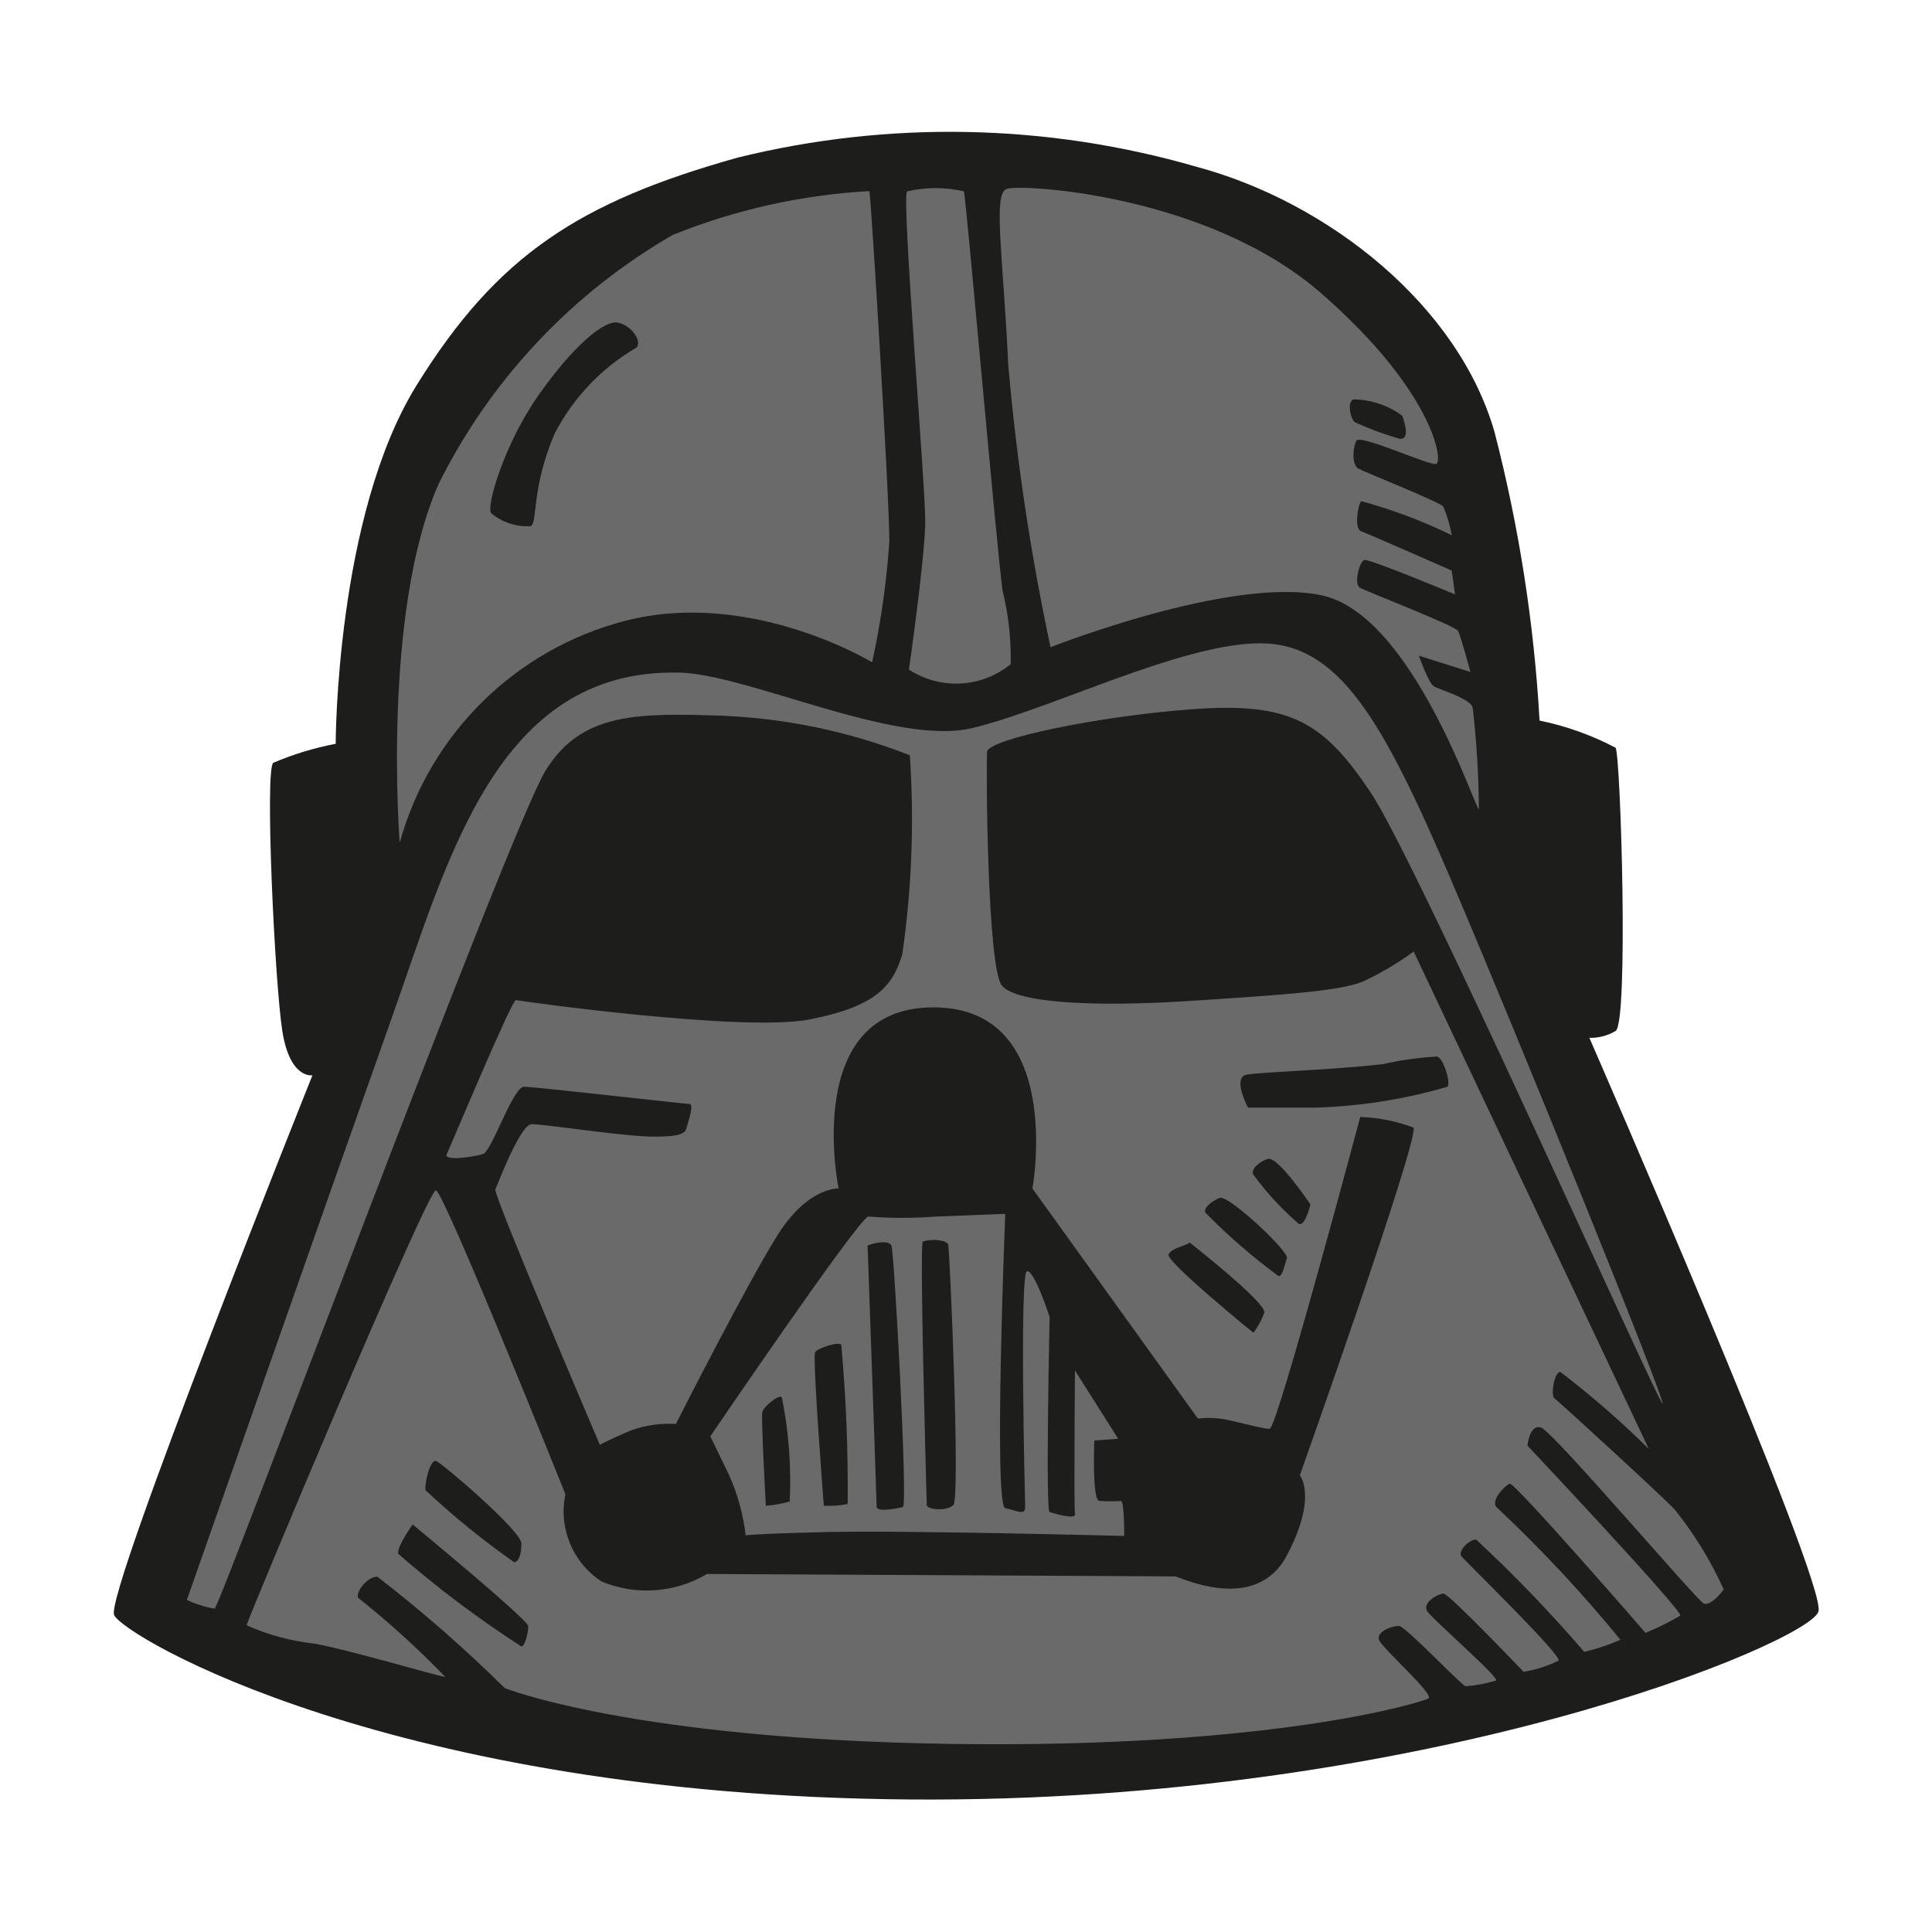
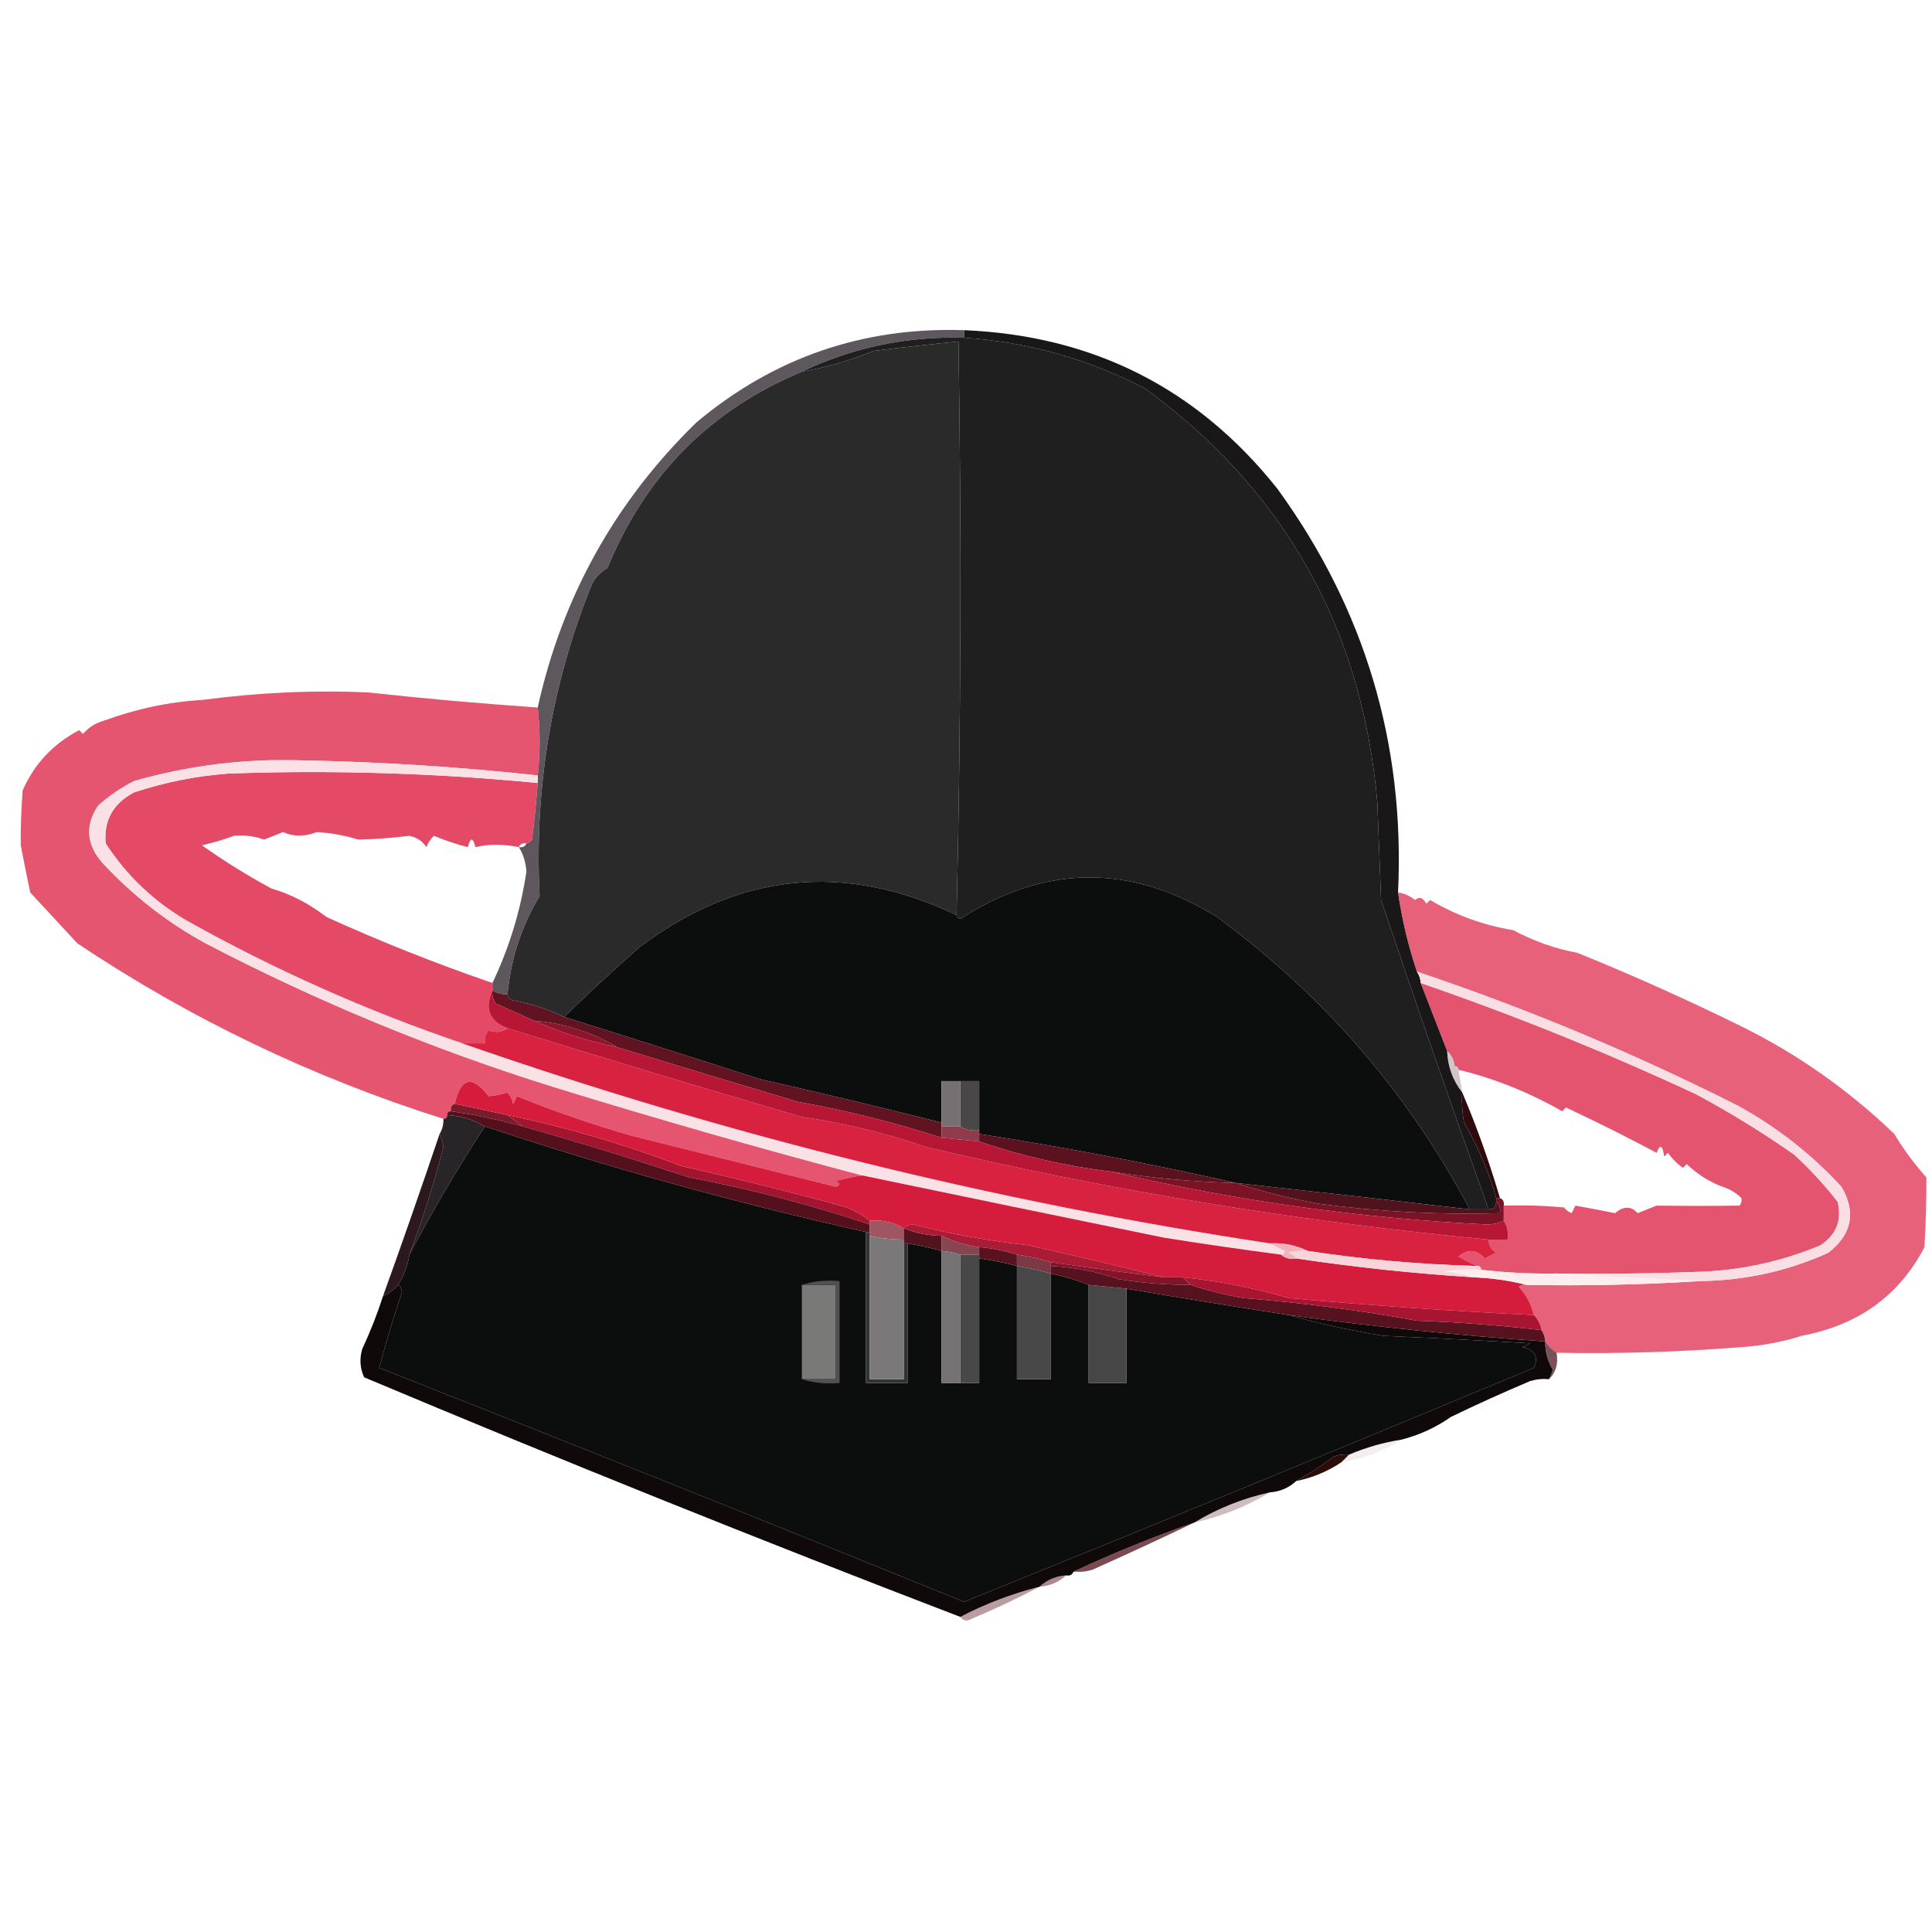
- <svg xmlns="http://www.w3.org/2000/svg" width="800px" height="800px" viewBox="0 0 64 64">
-   <path d="m10.35 35.62s-.75.14-1-1.48-.58-8.61-.3-8.87a10 10 0 0 1 2.07-.63s0-7.54 2.67-11.86 5.4-6.09 10.65-7.56a29.38 29.38 0 0 1 15.18.3c4.41 1.18 8.7 4.62 9.89 8.8a49.27 49.27 0 0 1 1.49 9.55 9.53 9.53 0 0 1 2.52.9c.17.33.43 9.12 0 9.38a1.6 1.6 0 0 1 -.87.23s7.86 18 7.59 19-12.93 6.36-30.1 6.23-26.05-5.41-26.36-6.11 6.57-17.88 6.57-17.88z" fill="#1d1d1b" />
-   <path d="m13.24 27.92s-.6-7.65 1.3-11.91a19.6 19.6 0 0 1 7.75-8.23 20.47 20.47 0 0 1 6.51-1.45c.05.16.67 10.23.66 11.61a27 27 0 0 1 -.57 4s-4-2.44-8.16-1.38a10.47 10.47 0 0 0 -7.49 7.36z" fill="#6a6a6a" />
-   <path d="m30.11 22.18s.53-3.69.54-4.89-.8-10.82-.6-10.95a4.11 4.11 0 0 1 1.88 0c.07.16 1.07 11.66 1.28 13.22a9.33 9.33 0 0 1 .27 2.44 2.85 2.85 0 0 1 -3.37.18z" fill="#6a6a6a" />
-   <path d="m34.8 21.44a76.48 76.48 0 0 1 -1.4-9.35c-.17-3.62-.51-5.65-.06-5.83s6.66.17 10.42 3.45 4.06 5.61 3.81 5.66-2.52-1-2.64-.77-.15.8.06.92 2.69 1.1 2.82 1.26a4.18 4.18 0 0 1 .28.95 16.94 16.94 0 0 0 -3-1.13c-.12.17-.23.92 0 1s3 1.3 3 1.3l.11.79s-2.83-1.18-3-1.14-.36.8-.15.92 3.16 1.26 3.25 1.43.41 1.36.41 1.36l-1.71-.54s.31.87.48 1 1.3.42 1.31.76a31.35 31.35 0 0 1 .2 3.33c-.12 0-2.2-6.45-5.21-7.09s-8.98 1.72-8.98 1.72z" fill="#6a6a6a" />
-   <path d="m22.44 22.28c2.21 0 7.19 2.45 9.76 1.84s6.89-2.79 9.51-2.81 4.07 2.48 6.36 7.84 7.14 17.34 7 17.34-8.1-17.89-9.66-20.23-2.66-3-5.86-2.77-6.81 1-6.85 1.41 0 7.17.49 7.75 3.06.71 6.18.51 5-.33 5.77-.64a10.14 10.14 0 0 0 1.69-1l7.79 16.48a30.15 30.15 0 0 0 -2.94-2.56c-.21.05-.31.8-.19.88s3.67 3.33 4 3.7a12.43 12.43 0 0 1 1.61 2.63c-.12.17-.45.55-.66.47s-5-5.71-5.39-5.83-.45.6-.45.6 5.18 5.5 5.06 5.63a8.62 8.62 0 0 1 -1.15.57s-4.34-5-4.5-4.94-.69.6-.4.81a45.71 45.71 0 0 1 4.07 4.36 7 7 0 0 1 -1.2.4 46.49 46.49 0 0 0 -3.58-3.72c-.25 0-.61.39-.49.55s3.34 3.29 3.22 3.46a4 4 0 0 1 -1.16.37s-2.47-2.59-2.65-2.59-.74.31-.53.6 2.39 2.19 2.27 2.28a4.86 4.86 0 0 1 -1 .19c-.13 0-2-2-2.22-2s-.78.19-.65.48 1.83 1.79 1.63 1.92-5.17 1.66-15.76 1.51-14.84-1.85-14.84-1.85a46 46 0 0 0 -4.22-3.69c-.37 0-.78.6-.61.72a29.31 29.31 0 0 1 2.86 2.6c-.16 0-3.27-.92-4.32-1.1a7.6 7.6 0 0 1 -2.26-.61c0-.13 6-14.45 6.27-14.41s4.29 10.07 4.29 10.07a2.77 2.77 0 0 0 1.2 2.89 3.9 3.9 0 0 0 3.49-.25l15.51.08c.12 0 2.65 1.27 3.69-.68s.44-2.67.44-2.67 4-11.27 3.76-11.52a5.63 5.63 0 0 0 -1.76-.35s-2.75 10.32-3 10.33-1.26-.3-1.68-.34a3.18 3.18 0 0 0 -.7 0l-5.48-7.62s1.1-6-3.28-6-3.14 6-3.14 6-1-.06-2 1.51-3.39 6.29-3.39 6.29a3.77 3.77 0 0 0 -1.45.2c-.66.27-1.07.49-1.07.49s-3.54-8.29-3.46-8.46.82-2.15 1.2-2.16 2.93.39 3.93.41 1.16-.11 1.2-.28.27-.8.1-.8-5.11-.57-5.48-.57-1.07 2.14-1.36 2.23-1.32.25-1.2 0 2.16-5.13 2.29-5.1 7.53 1.07 9.73.64 2.76-1.11 3.07-2.16a31.45 31.45 0 0 0 .25-6.59 19.1 19.1 0 0 0 -6.2-1.31c-2.79-.09-4.67-.13-5.87 1.82s-10.79 27.71-10.96 27.76a3.64 3.64 0 0 1 -.92-.29s4.91-14 6.78-19.26 3.47-11.56 9.47-11.46z" fill="#6a6a6a" />
-   <path d="m28.76 40.3a14.69 14.69 0 0 0 2.25 0l2.29-.09s-.39 9.67 0 9.75.67.27.66-.06-.19-7.75.06-7.79.75 1.52.75 1.52-.14 6.42 0 6.46.88.27.84.06 0-4.75 0-4.75l1.43 2.26-.79.06s-.08 2 .17 2a4.75 4.75 0 0 0 .71 0c.12 0 .11 1.16.11 1.16s-7.26-.19-9.8-.13-2.74.11-2.74.11a6.75 6.75 0 0 0 -.55-2l-.62-1.28s4.86-7.15 5.23-7.28z" fill="#6a6a6a" />
-   <g fill="#1d1d1b">
-     <path d="m30.57 41.13c.28-.1.79-.06.84.1s.41 8.41.17 8.63-.88.14-.88 0-.25-8.69-.13-8.73z" />
-     <path d="m28.74 41.26c.21-.09.7-.19.79 0s.55 8.61.38 8.66-.87.18-.87 0-.3-8.66-.3-8.66z" />
-     <path d="m27 44.8c.06-.14.87-.4.87-.23a52.12 52.12 0 0 1 .21 5.25 3 3 0 0 1 -.79.06s-.38-4.88-.29-5.08z" />
-     <path d="m25.25 46.8c0-.17.57-.64.65-.51a14 14 0 0 1 .26 3.45 4 4 0 0 1 -.79.14s-.16-2.88-.12-3.08z" />
-     <path d="m41.23 35.62c.19-.1 2.79-.16 4.58-.37a11 11 0 0 1 1.78-.25c.21 0 .48.87.36 1a17.41 17.41 0 0 1 -4.32.69c-1.46 0-2.29 0-2.29 0s-.48-.9-.11-1.07z" />
-     <path d="m42 38.39c.34-.09 1.41 1.51 1.41 1.51s-.19.79-.4.63a9.86 9.86 0 0 1 -1.5-1.63c-.08-.21.29-.46.49-.51z" />
-     <path d="m40.41 39.68c.29-.1 2.3 1.78 2.22 2s-.15.63-.28.59a19.84 19.84 0 0 1 -2.43-2.11c-.04-.22.37-.44.49-.48z" />
-     <path d="m39.41 41.16s2.55 2 2.47 2.32a2.36 2.36 0 0 1 -.36.67s-2.93-2.38-2.81-2.6.53-.26.7-.39z" />
-     <path d="m14.45 48.4c.2.07 2.81 2.31 2.82 2.72s-.11.63-.24.63a27 27 0 0 1 -2.93-2.38c-.05-.17.14-1.05.35-.97z" />
-     <path d="m13.67 50.5s3.83 3.16 3.83 3.37-.11.67-.23.67a35.1 35.1 0 0 1 -4.08-3.07c-.04-.25.48-.97.48-.97z" />
-     <path d="m16.27 17c-.17-.24.44-2.3 1.57-3.91s2.19-2.52 2.65-2.4.77.61.6.82a7.05 7.05 0 0 0 -2.72 2.86c-.79 1.85-.55 3-.8 3.06a1.86 1.86 0 0 1 -1.3-.43z" />
-     <path d="m44.85 13.23a2.79 2.79 0 0 1 1.6.54c.09.25.27.83-.11.76a10.8 10.8 0 0 1 -1.43-.53c-.17-.06-.31-.72-.06-.77z" />
+ <svg xmlns="http://www.w3.org/2000/svg" version="1.1" width="512px" height="512px" style="shape-rendering:geometricPrecision; text-rendering:geometricPrecision; image-rendering:optimizeQuality; fill-rule:evenodd; clip-rule:evenodd">
+   <g>
+     <path style="opacity:0.712" fill="#1e151d" d="M 255.5,87.5 C 255.5,88.167 255.5,88.833 255.5,89.5C 240.324,89.067 225.991,92.067 212.5,98.5C 188.206,108.628 171.039,125.961 161,150.5C 159.333,151.5 158,152.833 157,154.5C 146.222,181.016 141.556,208.682 143,237.5C 138.195,245.462 135.362,254.128 134.5,263.5C 133.041,263.567 131.708,263.234 130.5,262.5C 130.5,261.833 130.5,261.167 130.5,260.5C 134.968,251.131 137.968,241.298 139.5,231C 139.342,228.551 138.675,226.384 137.5,224.5C 138.492,224.672 139.158,224.338 139.5,223.5C 140.117,223.389 140.617,223.056 141,222.5C 141.611,217.504 142.111,212.504 142.5,207.5C 142.5,206.833 142.5,206.167 142.5,205.5C 143.182,199.455 143.182,193.455 142.5,187.5C 148.975,158.181 162.975,133.014 184.5,112C 205.004,94.776 228.67,86.609 255.5,87.5 Z" />
+   </g>
+   <g>
+     <path style="opacity:1" fill="#2b2a2b" d="M 253.5,242.5 C 223.841,228.373 195.841,231.206 169.5,251C 162.611,257.061 155.944,263.228 149.5,269.5C 145.111,267.397 140.445,265.897 135.5,265C 134.944,264.617 134.611,264.117 134.5,263.5C 135.362,254.128 138.195,245.462 143,237.5C 141.556,208.682 146.222,181.016 157,154.5C 158,152.833 159.333,151.5 161,150.5C 171.039,125.961 188.206,108.628 212.5,98.5C 219.053,97.358 225.386,95.524 231.5,93C 239.039,92.062 246.539,91.229 254,90.5C 254.832,141.335 254.665,192.002 253.5,242.5 Z" />
+   </g>
+   <g>
+     <path style="opacity:1" fill="#1f1f1f" d="M 255.5,89.5 C 272.485,90.66 288.485,95.16 303.5,103C 340.423,129.988 360.923,166.488 365,212.5C 365.333,221.167 365.667,229.833 366,238.5C 375.238,265.965 384.738,293.298 394.5,320.5C 392.833,320.5 391.167,320.5 389.5,320.5C 373.122,289.615 350.789,263.781 322.5,243C 299.663,228.867 276.996,229.034 254.5,243.5C 253.893,243.376 253.56,243.043 253.5,242.5C 254.665,192.002 254.832,141.335 254,90.5C 246.539,91.229 239.039,92.062 231.5,93C 225.386,95.524 219.053,97.358 212.5,98.5C 225.991,92.067 240.324,89.067 255.5,89.5 Z" />
+   </g>
+   <g>
+     <path style="opacity:1" fill="#191717" d="M 255.5,87.5 C 289.705,88.935 317.372,102.935 338.5,129.5C 361.687,161.396 372.354,197.063 370.5,236.5C 371.532,243.663 373.199,250.663 375.5,257.5C 376.11,258.391 376.443,259.391 376.5,260.5C 378.833,266.5 381.167,272.5 383.5,278.5C 383.667,282.673 385,286.34 387.5,289.5C 387.336,292.187 387.503,294.854 388,297.5C 391.726,303.934 394.56,310.601 396.5,317.5C 396.5,317.833 396.5,318.167 396.5,318.5C 396.5,319.833 395.833,320.5 394.5,320.5C 384.738,293.298 375.238,265.965 366,238.5C 365.667,229.833 365.333,221.167 365,212.5C 360.923,166.488 340.423,129.988 303.5,103C 288.485,95.16 272.485,90.66 255.5,89.5C 255.5,88.833 255.5,88.167 255.5,87.5 Z" />
+   </g>
+   <g>
+     <path style="opacity:0.004" fill="#4f000a" d="M 352.5,147.5 C 353.525,147.897 353.692,148.563 353,149.5C 352.536,148.906 352.369,148.239 352.5,147.5 Z" />
+   </g>
+   <g>
+     <path style="opacity:0.745" fill="#dd1b3e" d="M 142.5,187.5 C 143.182,193.455 143.182,199.455 142.5,205.5C 121.572,203.213 100.572,201.879 79.5,201.5C 64.548,201.048 49.881,202.881 35.5,207C 32.08,208.746 28.913,210.913 26,213.5C 22.547,218.69 22.881,223.69 27,228.5C 35.02,237.194 44.187,244.36 54.5,250C 84.024,265.398 114.691,278.065 146.5,288C 173.766,296.412 201.099,304.245 228.5,311.5C 226.146,311.838 223.813,312.338 221.5,313C 222.696,313.654 222.696,314.154 221.5,314.5C 203.81,310.078 185.81,305.578 167.5,301C 157.075,298.025 146.909,294.525 137,290.5C 136.667,291.167 136.333,291.833 136,292.5C 135.751,291.376 135.251,290.376 134.5,289.5C 132.765,290.057 131.098,290.39 129.5,290.5C 125.151,284.836 122.151,285.503 120.5,292.5C 119.662,292.842 119.328,293.508 119.5,294.5C 118.833,294.5 118.5,294.833 118.5,295.5C 118.5,296.167 118.167,296.5 117.5,296.5C 82.778,285.518 50.444,270.018 20.5,250C 16.333,245.5 12.167,241 8,236.5C 7.124,232.3 6.291,228.133 5.5,224C 5.449,219.368 5.616,214.535 6,209.5C 9.08,202.44 14.08,197.107 21,193.5C 21.333,193.833 21.667,194.167 22,194.5C 23.435,192.789 25.269,191.622 27.5,191C 36.109,187.839 44.776,186.006 53.5,185.5C 68.445,183.521 83.112,182.854 97.5,183.5C 112.595,185.143 127.595,186.476 142.5,187.5 Z" />
+   </g>
+   <g>
+     <path style="opacity:0.798" fill="#dd1d3f" d="M 142.5,207.5 C 142.111,212.504 141.611,217.504 141,222.5C 140.617,223.056 140.117,223.389 139.5,223.5C 138.508,223.328 137.842,223.662 137.5,224.5C 133.332,223.667 129.498,223.667 126,224.5C 125.333,221.833 124.667,221.833 124,224.5C 120.974,223.745 117.974,222.745 115,221.5C 114.085,222.328 113.419,223.328 113,224.5C 111.934,222.901 110.434,221.901 108.5,221.5C 103.636,222.087 99.136,222.421 95,222.5C 91.45,221.408 87.783,220.741 84,220.5C 80.694,221.756 77.694,221.756 75,220.5C 73.333,221.167 71.667,221.833 70,222.5C 67.543,221.597 64.876,221.264 62,221.5C 59.226,222.536 56.393,223.369 53.5,224C 59.424,228.213 65.591,232.046 72,235.5C 77.013,236.927 81.846,239.427 86.5,243C 100.508,249.391 115.175,255.224 130.5,260.5C 130.5,261.167 130.5,261.833 130.5,262.5C 128.32,267.291 129.653,270.625 134.5,272.5C 132.847,273.605 131.18,273.771 129.5,273C 128.663,274.011 128.33,275.178 128.5,276.5C 126.5,276.5 124.5,276.5 122.5,276.5C 97.174,267.892 72.841,257.058 49.5,244C 40.66,238.824 33.493,231.991 28,223.5C 27.452,217.437 29.952,212.937 35.5,210C 43.623,207.309 51.957,205.642 60.5,205C 87.895,204.023 115.228,204.856 142.5,207.5 Z" />
+   </g>
+   <g>
+     <path style="opacity:1" fill="#0c0d0d" d="M 389.5,320.5 C 368.84,318.089 348.174,315.755 327.5,313.5C 305.09,308.419 282.423,304.086 259.5,300.5C 259.5,300.167 259.5,299.833 259.5,299.5C 259.5,295.167 259.5,290.833 259.5,286.5C 257.833,286.5 256.167,286.5 254.5,286.5C 252.833,286.5 251.167,286.5 249.5,286.5C 249.5,290.167 249.5,293.833 249.5,297.5C 233.542,293.475 217.542,289.642 201.5,286C 184.052,280.39 166.719,274.89 149.5,269.5C 155.944,263.228 162.611,257.061 169.5,251C 195.841,231.206 223.841,228.373 253.5,242.5C 253.56,243.043 253.893,243.376 254.5,243.5C 276.996,229.034 299.663,228.867 322.5,243C 350.789,263.781 373.122,289.615 389.5,320.5 Z" />
+   </g>
+   <g>
+     <path style="opacity:0.692" fill="#dd1c3f" d="M 370.5,236.5 C 372.17,236.751 373.67,237.418 375,238.5C 376.147,237.542 377.147,237.875 378,239.5C 378.333,239.167 378.667,238.833 379,238.5C 385.742,242.526 393.075,245.193 401,246.5C 406.616,249.462 412.282,251.462 418,252.5C 432.467,258.353 446.967,264.853 461.5,272C 476.424,279.387 489.924,288.887 502,300.5C 504.467,304.6 507.301,308.434 510.5,312C 510.54,318.024 510.374,324.19 510,330.5C 503.377,343.296 492.543,351.13 477.5,354C 472.286,355.637 466.953,356.637 461.5,357C 445.042,358.302 428.709,358.802 412.5,358.5C 411.272,357.694 410.272,356.694 409.5,355.5C 409.443,354.391 409.11,353.391 408.5,352.5C 408.267,350.938 407.6,349.605 406.5,348.5C 405.828,345.658 404.494,343.158 402.5,341C 403.094,340.536 403.761,340.369 404.5,340.5C 419.881,340.802 435.215,340.469 450.5,339.5C 462.415,339.355 473.749,336.855 484.5,332C 490.783,327.13 491.949,321.297 488,314.5C 479.979,305.806 470.813,298.64 460.5,293C 432.972,279.106 404.639,267.272 375.5,257.5C 373.199,250.663 371.532,243.663 370.5,236.5 Z" />
+   </g>
+   <g>
+     <path style="opacity:0.753" fill="#dd1c3f" d="M 376.5,260.5 C 401.352,269.062 425.686,278.895 449.5,290C 458.501,294.832 467.168,300.165 475.5,306C 479.702,309.867 483.535,314.033 487,318.5C 488.163,323.345 486.663,327.179 482.5,330C 472.602,334.151 462.269,336.484 451.5,337C 438.504,337.5 425.504,337.667 412.5,337.5C 405.804,337.609 399.137,337.276 392.5,336.5C 392.5,335.833 392.167,335.5 391.5,335.5C 389.842,334.819 388.175,333.985 386.5,333C 389.045,330.935 391.379,331.102 393.5,333.5C 394.5,333 395.5,332.5 396.5,332C 395.177,331.184 394.511,330.017 394.5,328.5C 396.167,328.5 397.833,328.5 399.5,328.5C 399.784,326.585 399.451,324.919 398.5,323.5C 398.5,322.167 398.5,320.833 398.5,319.5C 403.844,319.334 409.177,319.501 414.5,320C 415.025,320.692 415.692,321.192 416.5,321.5C 416.833,320.833 417.167,320.167 417.5,319.5C 421.034,320.131 424.534,320.798 428,321.5C 430.271,319.566 432.271,319.566 434,321.5C 435.667,320.833 437.333,320.167 439,319.5C 446.856,319.595 454.189,319.595 461,319.5C 461.464,318.906 461.631,318.239 461.5,317.5C 460.101,316.11 458.434,315.11 456.5,314.5C 453.022,313.227 449.855,311.227 447,308.5C 446.667,308.833 446.333,309.167 446,309.5C 444.43,308.386 443.097,307.053 442,305.5C 441.667,305.833 441.333,306.167 441,306.5C 440.641,303.456 439.974,303.122 439,305.5C 431.241,301.359 423.241,297.359 415,293.5C 414.667,293.833 414.333,294.167 414,294.5C 405.072,289.425 395.905,285.758 386.5,283.5C 386.5,282.833 386.167,282.5 385.5,282.5C 385.34,280.847 384.674,279.514 383.5,278.5C 381.167,272.5 378.833,266.5 376.5,260.5 Z" />
+   </g>
+   <g>
+     <path style="opacity:1" fill="#8c152b" d="M 141.5,270.5 C 149.449,271.154 156.782,273.487 163.5,277.5C 155.841,275.911 148.508,273.578 141.5,270.5 Z" />
+   </g>
+   <g>
+     <path style="opacity:0.235" fill="#3f080e" d="M 383.5,278.5 C 384.674,279.514 385.34,280.847 385.5,282.5C 386.167,282.5 386.5,282.833 386.5,283.5C 386.833,285.5 387.167,287.5 387.5,289.5C 385,286.34 383.667,282.673 383.5,278.5 Z" />
+   </g>
+   <g>
+     <path style="opacity:1" fill="#f9e1e5" d="M 142.5,205.5 C 142.5,206.167 142.5,206.833 142.5,207.5C 115.228,204.856 87.895,204.023 60.5,205C 51.957,205.642 43.623,207.309 35.5,210C 29.952,212.937 27.452,217.437 28,223.5C 33.493,231.991 40.66,238.824 49.5,244C 72.841,257.058 97.174,267.892 122.5,276.5C 192.05,300.75 263.383,318.417 336.5,329.5C 337.718,330.161 339.051,330.828 340.5,331.5C 340.376,332.107 340.043,332.44 339.5,332.5C 329.17,331.143 318.836,329.643 308.5,328C 281.793,322.559 255.126,317.059 228.5,311.5C 201.099,304.245 173.766,296.412 146.5,288C 114.691,278.065 84.024,265.398 54.5,250C 44.187,244.36 35.02,237.194 27,228.5C 22.881,223.69 22.547,218.69 26,213.5C 28.913,210.913 32.08,208.746 35.5,207C 49.881,202.881 64.548,201.048 79.5,201.5C 100.572,201.879 121.572,203.213 142.5,205.5 Z" />
+   </g>
+   <g>
+     <path style="opacity:1" fill="#611321" d="M 130.5,262.5 C 131.708,263.234 133.041,263.567 134.5,263.5C 134.611,264.117 134.944,264.617 135.5,265C 140.445,265.897 145.111,267.397 149.5,269.5C 166.719,274.89 184.052,280.39 201.5,286C 217.542,289.642 233.542,293.475 249.5,297.5C 249.5,297.833 249.5,298.167 249.5,298.5C 249.5,299.5 249.5,300.5 249.5,301.5C 237.108,297.485 224.441,294.319 211.5,292C 195.459,287.227 179.459,282.394 163.5,277.5C 156.782,273.487 149.449,271.154 141.5,270.5C 138.28,269.009 134.946,267.509 131.5,266C 130.663,264.989 130.33,263.822 130.5,262.5 Z" />
+   </g>
+   <g>
+     <path style="opacity:1" fill="#757172" d="M 254.5,286.5 C 254.5,290.5 254.5,294.5 254.5,298.5C 252.833,298.5 251.167,298.5 249.5,298.5C 249.5,298.167 249.5,297.833 249.5,297.5C 249.5,293.833 249.5,290.167 249.5,286.5C 251.167,286.5 252.833,286.5 254.5,286.5 Z" />
+   </g>
+   <g>
+     <path style="opacity:1" fill="#494748" d="M 254.5,286.5 C 256.167,286.5 257.833,286.5 259.5,286.5C 259.5,290.833 259.5,295.167 259.5,299.5C 257.585,299.784 255.919,299.451 254.5,298.5C 254.5,294.5 254.5,290.5 254.5,286.5 Z" />
+   </g>
+   <g>
+     <path style="opacity:1" fill="#7b1a2c" d="M 120.5,292.5 C 125.173,293.503 129.839,294.503 134.5,295.5C 135.833,296.5 137.167,297.5 138.5,298.5C 132.23,296.74 125.897,295.407 119.5,294.5C 119.328,293.508 119.662,292.842 120.5,292.5 Z" />
+   </g>
+   <g>
+     <path style="opacity:1" fill="#300b0d" d="M 387.5,289.5 C 391.347,298.552 394.68,307.885 397.5,317.5C 397.167,317.5 396.833,317.5 396.5,317.5C 394.56,310.601 391.726,303.934 388,297.5C 387.503,294.854 387.336,292.187 387.5,289.5 Z" />
+   </g>
+   <g>
+     <path style="opacity:1" fill="#282427" d="M 118.5,295.5 C 122.162,295.723 125.495,296.723 128.5,298.5C 121.329,309.504 114.662,320.838 108.5,332.5C 111.99,323.195 114.99,313.695 117.5,304C 117.347,302.791 117.014,301.625 116.5,300.5C 117.234,299.292 117.567,297.959 117.5,296.5C 118.167,296.5 118.5,296.167 118.5,295.5 Z" />
+   </g>
+   <g>
+     <path style="opacity:0.999" fill="#f9dee3" d="M 375.5,257.5 C 404.639,267.272 432.972,279.106 460.5,293C 470.813,298.64 479.979,305.806 488,314.5C 491.949,321.297 490.783,327.13 484.5,332C 473.749,336.855 462.415,339.355 450.5,339.5C 437.833,338.833 425.167,338.167 412.5,337.5C 425.504,337.667 438.504,337.5 451.5,337C 462.269,336.484 472.602,334.151 482.5,330C 486.663,327.179 488.163,323.345 487,318.5C 483.535,314.033 479.702,309.867 475.5,306C 467.168,300.165 458.501,294.832 449.5,290C 425.686,278.895 401.352,269.062 376.5,260.5C 376.443,259.391 376.11,258.391 375.5,257.5 Z" />
+   </g>
+   <g>
+     <path style="opacity:1" fill="#0c0d0d" d="M 128.5,298.5 C 161.63,309.534 195.297,318.867 229.5,326.5C 229.5,339.833 229.5,353.167 229.5,366.5C 233.167,366.5 236.833,366.5 240.5,366.5C 240.5,354.167 240.5,341.833 240.5,329.5C 243.539,330.01 246.539,330.677 249.5,331.5C 249.5,343.167 249.5,354.833 249.5,366.5C 251.167,366.5 252.833,366.5 254.5,366.5C 256.167,366.5 257.833,366.5 259.5,366.5C 259.5,355.5 259.5,344.5 259.5,333.5C 262.877,333.959 266.211,334.626 269.5,335.5C 269.5,345.5 269.5,355.5 269.5,365.5C 272.5,365.5 275.5,365.5 278.5,365.5C 278.5,356.167 278.5,346.833 278.5,337.5C 281.99,338.257 285.323,339.257 288.5,340.5C 288.5,349.167 288.5,357.833 288.5,366.5C 291.833,366.5 295.167,366.5 298.5,366.5C 298.5,358.167 298.5,349.833 298.5,341.5C 312.812,343.941 327.145,346.274 341.5,348.5C 349.598,350.77 357.931,352.604 366.5,354C 379.58,354.575 392.58,355.242 405.5,356C 404.833,356.333 404.167,356.667 403.5,357C 406.792,357.756 407.792,359.589 406.5,362.5C 356.281,383.443 305.947,404.11 255.5,424.5C 203.914,403.537 152.247,382.871 100.5,362.5C 102.285,355.809 104.285,349.142 106.5,342.5C 106.457,341.584 106.124,340.917 105.5,340.5C 107.043,338.072 108.043,335.406 108.5,332.5C 114.662,320.838 121.329,309.504 128.5,298.5 Z" />
+   </g>
+   <g>
+     <path style="opacity:1" fill="#8e3b4b" d="M 249.5,298.5 C 251.167,298.5 252.833,298.5 254.5,298.5C 255.919,299.451 257.585,299.784 259.5,299.5C 259.5,299.833 259.5,300.167 259.5,300.5C 259.5,301.167 259.5,301.833 259.5,302.5C 256.167,302.167 252.833,301.833 249.5,301.5C 249.5,300.5 249.5,299.5 249.5,298.5 Z" />
+   </g>
+   <g>
+     <path style="opacity:1" fill="#a3152f" d="M 134.5,295.5 C 150.259,298.771 165.593,303.271 180.5,309C 195.328,312.344 209.995,316.011 224.5,320C 226.727,320.941 228.727,322.108 230.5,323.5C 230.5,323.833 230.5,324.167 230.5,324.5C 214.84,319.265 198.84,315.098 182.5,312C 167.941,307.187 153.274,302.687 138.5,298.5C 137.167,297.5 135.833,296.5 134.5,295.5 Z" />
+   </g>
+   <g>
+     <path style="opacity:1" fill="#5c111f" d="M 259.5,300.5 C 282.423,304.086 305.09,308.419 327.5,313.5C 316.426,313.226 305.426,312.226 294.5,310.5C 282.461,309.033 270.794,306.366 259.5,302.5C 259.5,301.833 259.5,301.167 259.5,300.5 Z" />
+   </g>
+   <g>
+     <path style="opacity:1" fill="#d92140" d="M 134.5,272.5 C 160.327,280.512 186.327,288.345 212.5,296C 223.716,297.625 234.716,300.291 245.5,304C 294.522,315.574 344.188,323.741 394.5,328.5C 394.511,330.017 395.177,331.184 396.5,332C 395.5,332.5 394.5,333 393.5,333.5C 391.379,331.102 389.045,330.935 386.5,333C 388.175,333.985 389.842,334.819 391.5,335.5C 376.402,335.103 361.402,333.77 346.5,331.5C 343.456,329.989 340.122,329.322 336.5,329.5C 263.383,318.417 192.05,300.75 122.5,276.5C 124.5,276.5 126.5,276.5 128.5,276.5C 128.33,275.178 128.663,274.011 129.5,273C 131.18,273.771 132.847,273.605 134.5,272.5 Z" />
+   </g>
+   <g>
+     <path style="opacity:0.008" fill="#7e192a" d="M 456.5,314.5 C 458.434,315.11 460.101,316.11 461.5,317.5C 459.067,317.727 457.401,316.727 456.5,314.5 Z" />
+   </g>
+   <g>
+     <path style="opacity:1" fill="#50121d" d="M 327.5,313.5 C 348.174,315.755 368.84,318.089 389.5,320.5C 391.167,320.5 392.833,320.5 394.5,320.5C 395.833,320.5 396.5,319.833 396.5,318.5C 397.404,319.209 397.737,320.209 397.5,321.5C 381.413,321.965 365.413,321.132 349.5,319C 341.915,317.628 334.581,315.794 327.5,313.5 Z" />
+   </g>
+   <g>
+     <path style="opacity:1" fill="#7b1326" d="M 294.5,310.5 C 305.426,312.226 316.426,313.226 327.5,313.5C 334.581,315.794 341.915,317.628 349.5,319C 365.413,321.132 381.413,321.965 397.5,321.5C 397.737,320.209 397.404,319.209 396.5,318.5C 396.5,318.167 396.5,317.833 396.5,317.5C 396.833,317.5 397.167,317.5 397.5,317.5C 398.338,317.842 398.672,318.508 398.5,319.5C 398.5,320.833 398.5,322.167 398.5,323.5C 397.207,324.158 395.707,324.492 394,324.5C 360.266,322.847 327.1,318.181 294.5,310.5 Z" />
+   </g>
+   <g>
+     <path style="opacity:1" fill="#54111d" d="M 118.5,295.5 C 118.5,294.833 118.833,294.5 119.5,294.5C 125.897,295.407 132.23,296.74 138.5,298.5C 153.274,302.687 167.941,307.187 182.5,312C 198.84,315.098 214.84,319.265 230.5,324.5C 230.5,325.167 230.5,325.833 230.5,326.5C 230.167,326.5 229.833,326.5 229.5,326.5C 195.297,318.867 161.63,309.534 128.5,298.5C 125.495,296.723 122.162,295.723 118.5,295.5 Z" />
+   </g>
+   <g>
+     <path style="opacity:1" fill="#d61c3d" d="M 228.5,311.5 C 255.126,317.059 281.793,322.559 308.5,328C 318.836,329.643 329.17,331.143 339.5,332.5C 340.568,333.434 341.901,333.768 343.5,333.5C 359.086,335.827 374.753,337.494 390.5,338.5C 395.37,338.69 400.036,339.356 404.5,340.5C 403.761,340.369 403.094,340.536 402.5,341C 404.494,343.158 405.828,345.658 406.5,348.5C 384.803,347.439 363.136,345.939 341.5,344C 332.352,341.317 323.019,339.484 313.5,338.5C 311.833,338.5 310.167,338.5 308.5,338.5C 296.647,335.572 284.647,332.739 272.5,330C 262.181,328.864 252.014,327.03 242,324.5C 240.93,324.528 240.097,324.861 239.5,325.5C 236.754,323.874 233.754,323.207 230.5,323.5C 228.727,322.108 226.727,320.941 224.5,320C 209.995,316.011 195.328,312.344 180.5,309C 165.593,303.271 150.259,298.771 134.5,295.5C 129.839,294.503 125.173,293.503 120.5,292.5C 122.151,285.503 125.151,284.836 129.5,290.5C 131.098,290.39 132.765,290.057 134.5,289.5C 135.251,290.376 135.751,291.376 136,292.5C 136.333,291.833 136.667,291.167 137,290.5C 146.909,294.525 157.075,298.025 167.5,301C 185.81,305.578 203.81,310.078 221.5,314.5C 222.696,314.154 222.696,313.654 221.5,313C 223.813,312.338 226.146,311.838 228.5,311.5 Z" />
+   </g>
+   <g>
+     <path style="opacity:1" fill="#9f5562" d="M 230.5,323.5 C 233.754,323.207 236.754,323.874 239.5,325.5C 239.5,326.5 239.5,327.5 239.5,328.5C 236.455,328.492 233.455,328.159 230.5,327.5C 230.5,327.167 230.5,326.833 230.5,326.5C 230.5,325.833 230.5,325.167 230.5,324.5C 230.5,324.167 230.5,323.833 230.5,323.5 Z" />
+   </g>
+   <g>
+     <path style="opacity:1" fill="#b71734" d="M 130.5,262.5 C 130.33,263.822 130.663,264.989 131.5,266C 134.946,267.509 138.28,269.009 141.5,270.5C 148.508,273.578 155.841,275.911 163.5,277.5C 179.459,282.394 195.459,287.227 211.5,292C 224.441,294.319 237.108,297.485 249.5,301.5C 252.833,301.833 256.167,302.167 259.5,302.5C 270.794,306.366 282.461,309.033 294.5,310.5C 327.1,318.181 360.266,322.847 394,324.5C 395.707,324.492 397.207,324.158 398.5,323.5C 399.451,324.919 399.784,326.585 399.5,328.5C 397.833,328.5 396.167,328.5 394.5,328.5C 344.188,323.741 294.522,315.574 245.5,304C 234.716,300.291 223.716,297.625 212.5,296C 186.327,288.345 160.327,280.512 134.5,272.5C 129.653,270.625 128.32,267.291 130.5,262.5 Z" />
+   </g>
+   <g>
+     <path style="opacity:1" fill="#52121e" d="M 239.5,325.5 C 242.679,326.793 246.012,327.46 249.5,327.5C 249.5,328.833 249.5,330.167 249.5,331.5C 246.539,330.677 243.539,330.01 240.5,329.5C 240.167,329.5 239.833,329.5 239.5,329.5C 239.5,329.167 239.5,328.833 239.5,328.5C 239.5,327.5 239.5,326.5 239.5,325.5 Z" />
+   </g>
+   <g>
+     <path style="opacity:1" fill="#333333" d="M 229.5,326.5 C 229.833,326.5 230.167,326.5 230.5,326.5C 230.5,326.833 230.5,327.167 230.5,327.5C 230.5,340.167 230.5,352.833 230.5,365.5C 233.5,365.5 236.5,365.5 239.5,365.5C 239.5,353.5 239.5,341.5 239.5,329.5C 239.833,329.5 240.167,329.5 240.5,329.5C 240.5,341.833 240.5,354.167 240.5,366.5C 236.833,366.5 233.167,366.5 229.5,366.5C 229.5,353.167 229.5,339.833 229.5,326.5 Z" />
+   </g>
+   <g>
+     <path style="opacity:1" fill="#7a7878" d="M 230.5,327.5 C 233.455,328.159 236.455,328.492 239.5,328.5C 239.5,328.833 239.5,329.167 239.5,329.5C 239.5,341.5 239.5,353.5 239.5,365.5C 236.5,365.5 233.5,365.5 230.5,365.5C 230.5,352.833 230.5,340.167 230.5,327.5 Z" />
+   </g>
+   <g>
+     <path style="opacity:0.97" fill="#251218" d="M 116.5,300.5 C 117.014,301.625 117.347,302.791 117.5,304C 114.99,313.695 111.99,323.195 108.5,332.5C 108.043,335.406 107.043,338.072 105.5,340.5C 104.363,341.789 103.03,342.789 101.5,343.5C 106.659,329.181 111.659,314.848 116.5,300.5 Z" />
+   </g>
+   <g>
+     <path style="opacity:1" fill="#874451" d="M 249.5,327.5 C 252.657,329 255.991,330 259.5,330.5C 259.5,331.167 259.5,331.833 259.5,332.5C 257.833,332.5 256.167,332.5 254.5,332.5C 252.883,331.962 251.216,331.629 249.5,331.5C 249.5,330.167 249.5,328.833 249.5,327.5 Z" />
+   </g>
+   <g>
+     <path style="opacity:1" fill="#59121f" d="M 259.5,330.5 C 262.939,330.788 266.272,331.454 269.5,332.5C 269.5,333.5 269.5,334.5 269.5,335.5C 266.211,334.626 262.877,333.959 259.5,333.5C 259.5,333.167 259.5,332.833 259.5,332.5C 259.5,331.833 259.5,331.167 259.5,330.5 Z" />
+   </g>
+   <g>
+     <path style="opacity:1" fill="#f2b3bd" d="M 336.5,329.5 C 340.122,329.322 343.456,329.989 346.5,331.5C 344.801,331.34 343.134,331.506 341.5,332C 342.416,332.278 343.082,332.778 343.5,333.5C 341.901,333.768 340.568,333.434 339.5,332.5C 340.043,332.44 340.376,332.107 340.5,331.5C 339.051,330.828 337.718,330.161 336.5,329.5 Z" />
+   </g>
+   <g>
+     <path style="opacity:1" fill="#747272" d="M 249.5,331.5 C 251.216,331.629 252.883,331.962 254.5,332.5C 254.5,343.833 254.5,355.167 254.5,366.5C 252.833,366.5 251.167,366.5 249.5,366.5C 249.5,354.833 249.5,343.167 249.5,331.5 Z" />
+   </g>
+   <g>
+     <path style="opacity:1" fill="#494849" d="M 254.5,332.5 C 256.167,332.5 257.833,332.5 259.5,332.5C 259.5,332.833 259.5,333.167 259.5,333.5C 259.5,344.5 259.5,355.5 259.5,366.5C 257.833,366.5 256.167,366.5 254.5,366.5C 254.5,355.167 254.5,343.833 254.5,332.5 Z" />
+   </g>
+   <g>
+     <path style="opacity:1" fill="#aa1b35" d="M 239.5,325.5 C 240.097,324.861 240.93,324.528 242,324.5C 252.014,327.03 262.181,328.864 272.5,330C 284.647,332.739 296.647,335.572 308.5,338.5C 298.477,337.295 288.477,335.962 278.5,334.5C 275.583,333.583 272.583,332.916 269.5,332.5C 266.272,331.454 262.939,330.788 259.5,330.5C 255.991,330 252.657,329 249.5,327.5C 246.012,327.46 242.679,326.793 239.5,325.5 Z" />
+   </g>
+   <g>
+     <path style="opacity:1" fill="#7b3845" d="M 269.5,332.5 C 272.583,332.916 275.583,333.583 278.5,334.5C 278.5,334.833 278.5,335.167 278.5,335.5C 278.5,336.167 278.5,336.833 278.5,337.5C 275.539,336.677 272.539,336.01 269.5,335.5C 269.5,334.5 269.5,333.5 269.5,332.5 Z" />
+   </g>
+   <g>
+     <path style="opacity:1" fill="#f7d5da" d="M 346.5,331.5 C 361.402,333.77 376.402,335.103 391.5,335.5C 392.167,335.5 392.5,335.833 392.5,336.5C 389.15,336.335 385.817,336.502 382.5,337C 385.365,337.183 388.031,337.683 390.5,338.5C 374.753,337.494 359.086,335.827 343.5,333.5C 343.082,332.778 342.416,332.278 341.5,332C 343.134,331.506 344.801,331.34 346.5,331.5 Z" />
+   </g>
+   <g>
+     <path style="opacity:1" fill="#494849" d="M 269.5,335.5 C 272.539,336.01 275.539,336.677 278.5,337.5C 278.5,346.833 278.5,356.167 278.5,365.5C 275.5,365.5 272.5,365.5 269.5,365.5C 269.5,355.5 269.5,345.5 269.5,335.5 Z" />
+   </g>
+   <g>
+     <path style="opacity:1" fill="#831328" d="M 278.5,335.5 C 278.5,335.167 278.5,334.833 278.5,334.5C 288.477,335.962 298.477,337.295 308.5,338.5C 310.167,338.5 311.833,338.5 313.5,338.5C 314.167,339.167 314.833,339.833 315.5,340.5C 309.129,340.512 302.796,340.012 296.5,339C 290.654,336.997 284.654,335.831 278.5,335.5 Z" />
+   </g>
+   <g>
+     <path style="opacity:1" fill="#fcedef" d="M 392.5,336.5 C 399.137,337.276 405.804,337.609 412.5,337.5C 425.167,338.167 437.833,338.833 450.5,339.5C 435.215,340.469 419.881,340.802 404.5,340.5C 400.036,339.356 395.37,338.69 390.5,338.5C 388.031,337.683 385.365,337.183 382.5,337C 385.817,336.502 389.15,336.335 392.5,336.5 Z" />
+   </g>
+   <g>
+     <path style="opacity:1" fill="#797978" d="M 212.5,340.5 C 215.5,340.5 218.5,340.5 221.5,340.5C 221.5,348.833 221.5,357.167 221.5,365.5C 218.5,365.5 215.5,365.5 212.5,365.5C 212.5,357.167 212.5,348.833 212.5,340.5 Z" />
+   </g>
+   <g>
+     <path style="opacity:1" fill="#525151" d="M 212.5,340.5 C 215.625,339.521 218.958,339.187 222.5,339.5C 222.5,348.5 222.5,357.5 222.5,366.5C 218.958,366.813 215.625,366.479 212.5,365.5C 215.5,365.5 218.5,365.5 221.5,365.5C 221.5,357.167 221.5,348.833 221.5,340.5C 218.5,340.5 215.5,340.5 212.5,340.5 Z" />
+   </g>
+   <g>
+     <path style="opacity:1" fill="#100909" d="M 105.5,340.5 C 106.124,340.917 106.457,341.584 106.5,342.5C 104.285,349.142 102.285,355.809 100.5,362.5C 152.247,382.871 203.914,403.537 255.5,424.5C 305.947,404.11 356.281,383.443 406.5,362.5C 407.792,359.589 406.792,357.756 403.5,357C 404.167,356.667 404.833,356.333 405.5,356C 392.58,355.242 379.58,354.575 366.5,354C 357.931,352.604 349.598,350.77 341.5,348.5C 364.141,351.594 386.807,353.927 409.5,355.5C 409.462,358.181 410.129,360.681 411.5,363C 411.257,363.902 410.923,364.735 410.5,365.5C 408.801,365.34 407.134,365.506 405.5,366C 398.35,369.021 391.35,372.188 384.5,375.5C 380.584,378.257 376.25,380.257 371.5,381.5C 366.67,382.248 362.003,383.581 357.5,385.5C 356.127,385.343 354.793,385.51 353.5,386C 350.261,388.423 346.928,390.59 343.5,392.5C 341.574,394.293 339.241,395.293 336.5,395.5C 329.341,397.085 322.674,399.751 316.5,403.5C 305.567,407.304 294.901,411.637 284.5,416.5C 284.158,417.338 283.492,417.672 282.5,417.5C 279.759,417.707 277.426,418.707 275.5,420.5C 268.112,422.369 261.112,425.036 254.5,428.5C 201.542,408.192 148.875,387.026 96.5,365C 95.398,362.599 95.231,360.099 96,357.5C 98.138,352.912 99.972,348.245 101.5,343.5C 103.03,342.789 104.363,341.789 105.5,340.5 Z" />
+   </g>
+   <g>
+     <path style="opacity:1" fill="#464647" d="M 288.5,340.5 C 291.833,340.833 295.167,341.167 298.5,341.5C 298.5,349.833 298.5,358.167 298.5,366.5C 295.167,366.5 291.833,366.5 288.5,366.5C 288.5,357.833 288.5,349.167 288.5,340.5 Z" />
+   </g>
+   <g>
+     <path style="opacity:1" fill="#56121e" d="M 278.5,335.5 C 284.654,335.831 290.654,336.997 296.5,339C 302.796,340.012 309.129,340.512 315.5,340.5C 319.96,341.976 324.626,343.142 329.5,344C 344.941,345.222 360.274,347.222 375.5,350C 386.59,350.393 397.59,351.226 408.5,352.5C 409.11,353.391 409.443,354.391 409.5,355.5C 386.807,353.927 364.141,351.594 341.5,348.5C 327.145,346.274 312.812,343.941 298.5,341.5C 295.167,341.167 291.833,340.833 288.5,340.5C 285.323,339.257 281.99,338.257 278.5,337.5C 278.5,336.833 278.5,336.167 278.5,335.5 Z" />
+   </g>
+   <g>
+     <path style="opacity:1" fill="#a81530" d="M 313.5,338.5 C 323.019,339.484 332.352,341.317 341.5,344C 363.136,345.939 384.803,347.439 406.5,348.5C 407.6,349.605 408.267,350.938 408.5,352.5C 397.59,351.226 386.59,350.393 375.5,350C 360.274,347.222 344.941,345.222 329.5,344C 324.626,343.142 319.96,341.976 315.5,340.5C 314.833,339.833 314.167,339.167 313.5,338.5 Z" />
+   </g>
+   <g>
+     <path style="opacity:0.692" fill="#3f050e" d="M 409.5,355.5 C 410.272,356.694 411.272,357.694 412.5,358.5C 413.01,361.388 412.344,363.721 410.5,365.5C 410.923,364.735 411.257,363.902 411.5,363C 410.129,360.681 409.462,358.181 409.5,355.5 Z" />
+   </g>
+   <g>
+     <path style="opacity:0.012" fill="#47020b" d="M 410.5,365.5 C 402.435,370.192 393.768,373.525 384.5,375.5C 391.35,372.188 398.35,369.021 405.5,366C 407.134,365.506 408.801,365.34 410.5,365.5 Z" />
+   </g>
+   <g>
+     <path style="opacity:1" fill="#2c0b09" d="M 357.5,385.5 C 356.833,386.167 356.167,386.833 355.5,387.5C 351.889,389.931 347.889,391.597 343.5,392.5C 346.928,390.59 350.261,388.423 353.5,386C 354.793,385.51 356.127,385.343 357.5,385.5 Z" />
+   </g>
+   <g>
+     <path style="opacity:0.071" fill="#4c000b" d="M 371.5,381.5 C 366.629,384.597 361.296,386.597 355.5,387.5C 356.167,386.833 356.833,386.167 357.5,385.5C 362.003,383.581 366.67,382.248 371.5,381.5 Z" />
+   </g>
+   <g>
+     <path style="opacity:0.265" fill="#4a000b" d="M 336.5,395.5 C 330.326,399.249 323.659,401.915 316.5,403.5C 322.674,399.751 329.341,397.085 336.5,395.5 Z" />
+   </g>
+   <g>
+     <path style="opacity:0.718" fill="#48010b" d="M 316.5,403.5 C 307.645,407.741 298.645,411.908 289.5,416C 287.866,416.494 286.199,416.66 284.5,416.5C 294.901,411.637 305.567,407.304 316.5,403.5 Z" />
+   </g>
+   <g>
+     <path style="opacity:0.471" fill="#52000c" d="M 282.5,417.5 C 280.574,419.293 278.241,420.293 275.5,420.5C 277.426,418.707 279.759,417.707 282.5,417.5 Z" />
+   </g>
+   <g>
+     <path style="opacity:0.384" fill="#4a010b" d="M 275.5,420.5 C 269.712,423.558 263.712,426.392 257.5,429C 256.251,429.74 255.251,429.573 254.5,428.5C 261.112,425.036 268.112,422.369 275.5,420.5 Z" />
  </g>
</svg>
